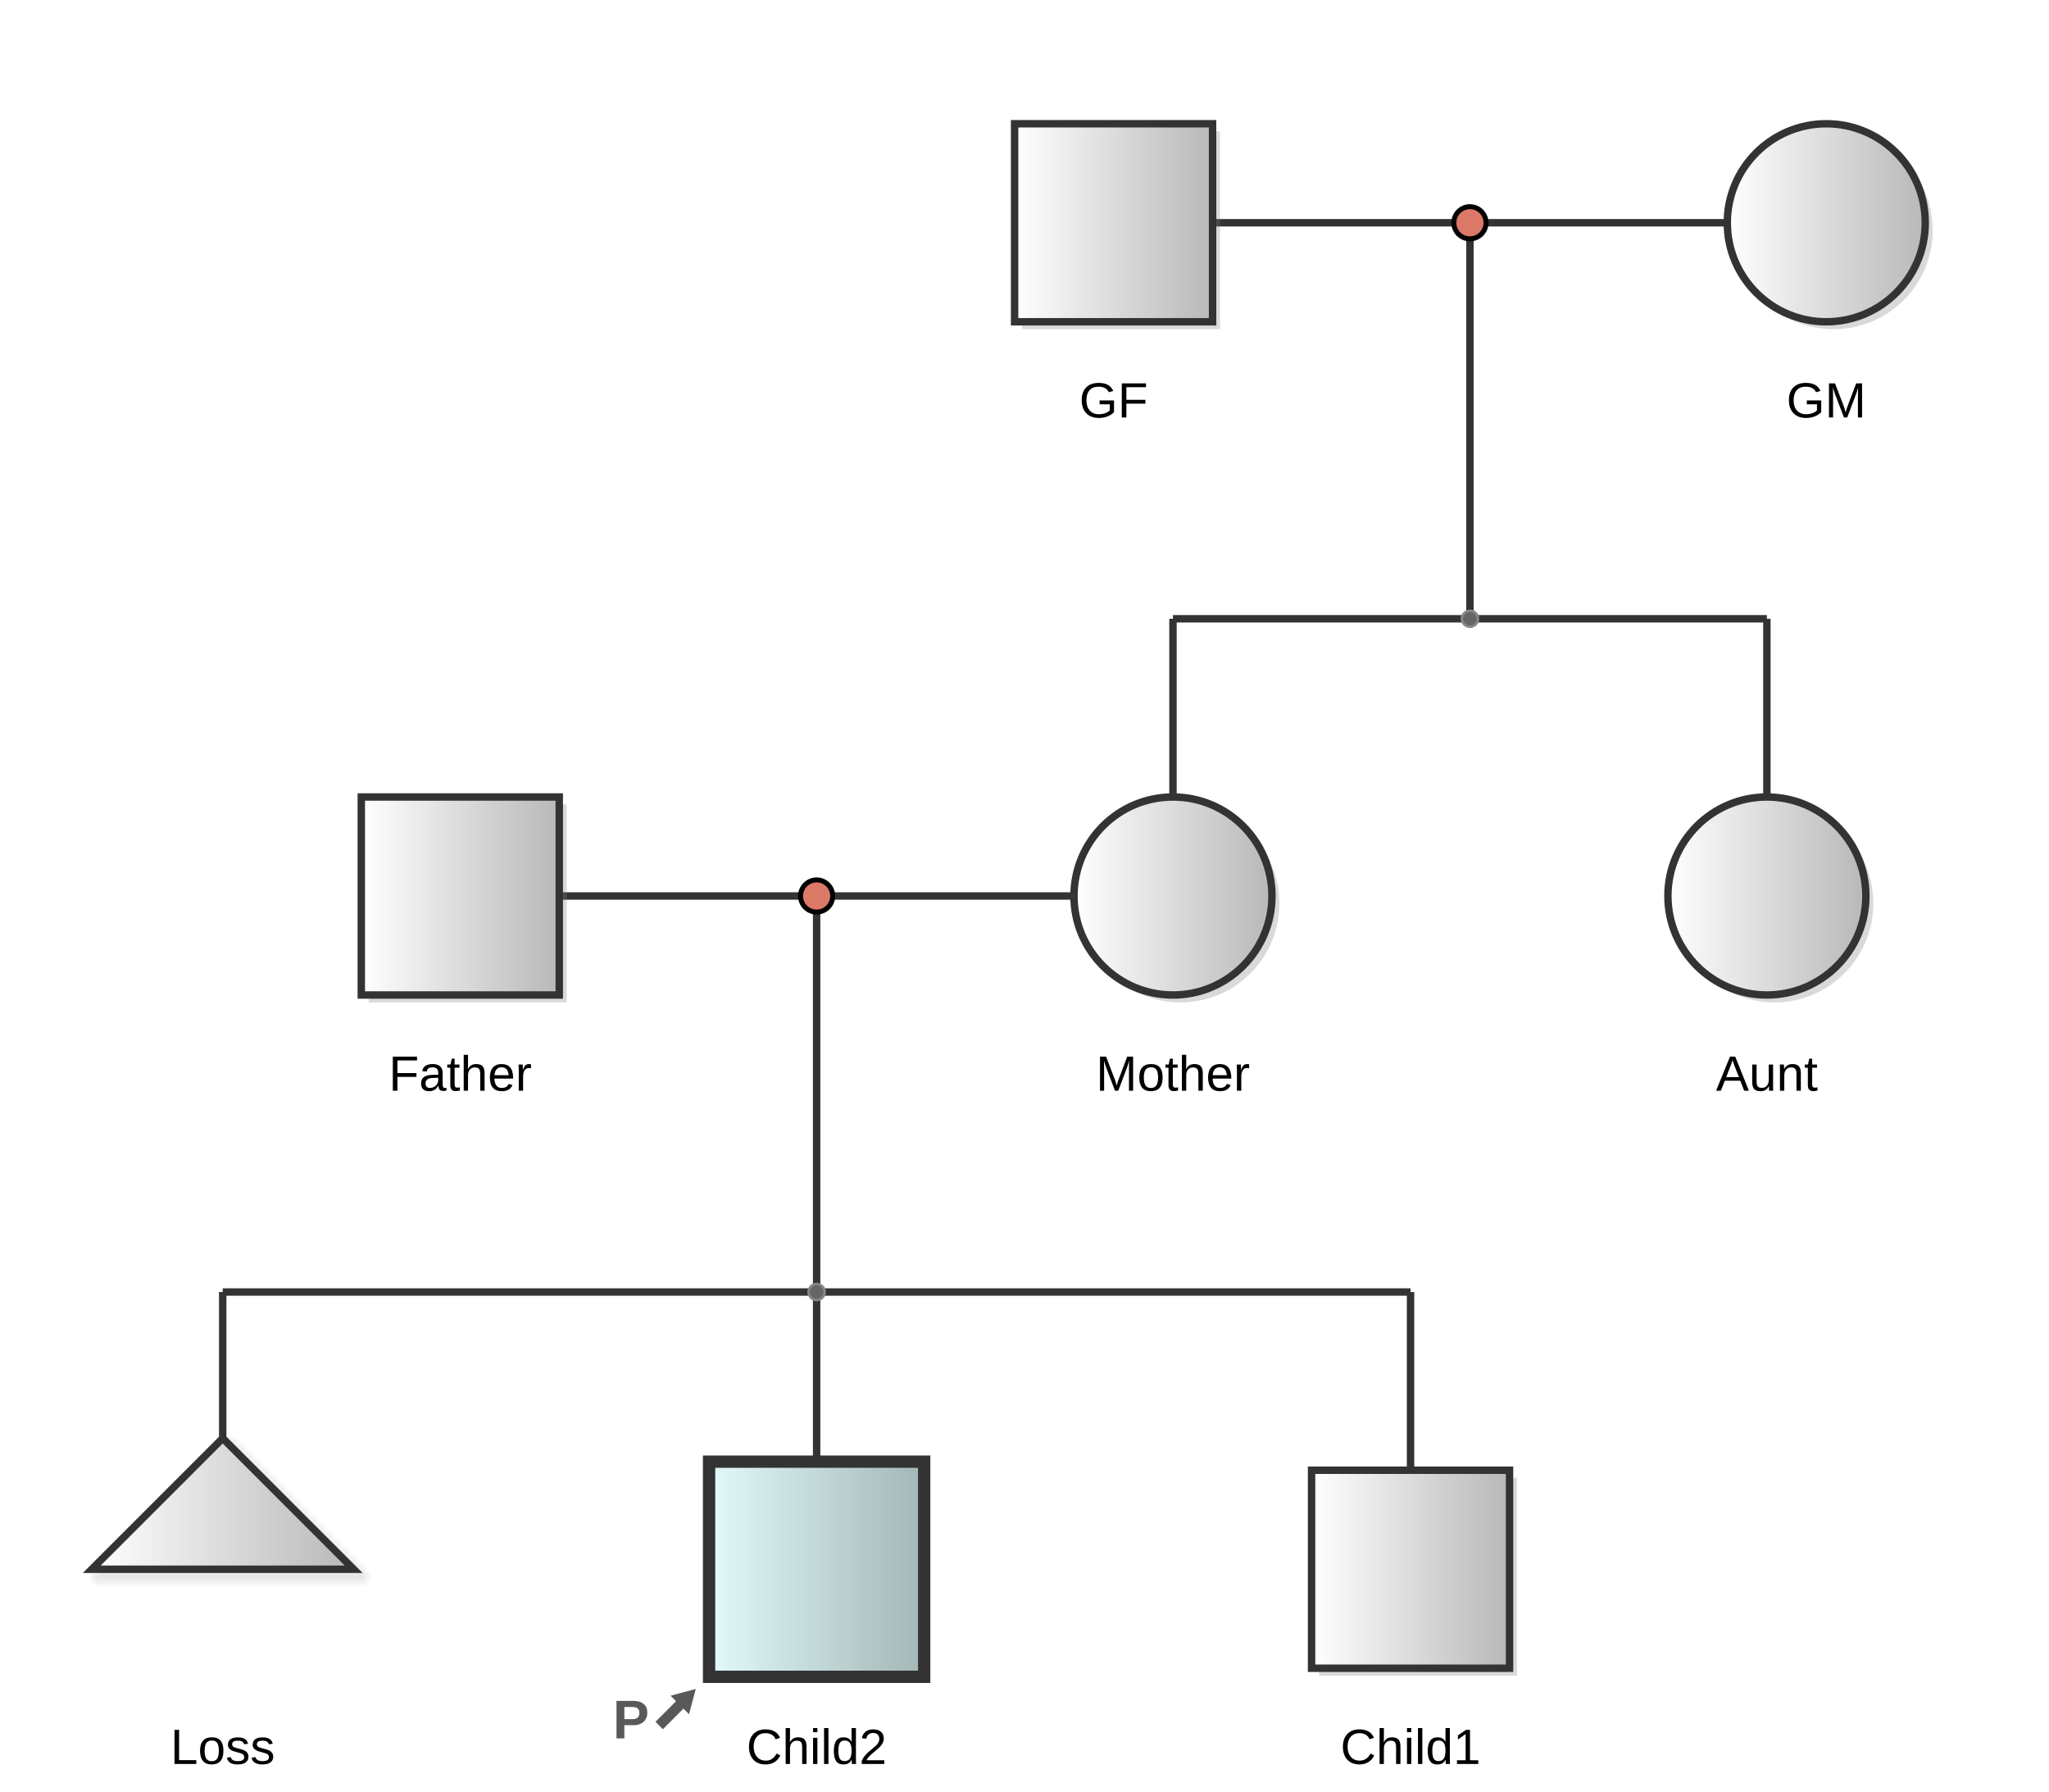
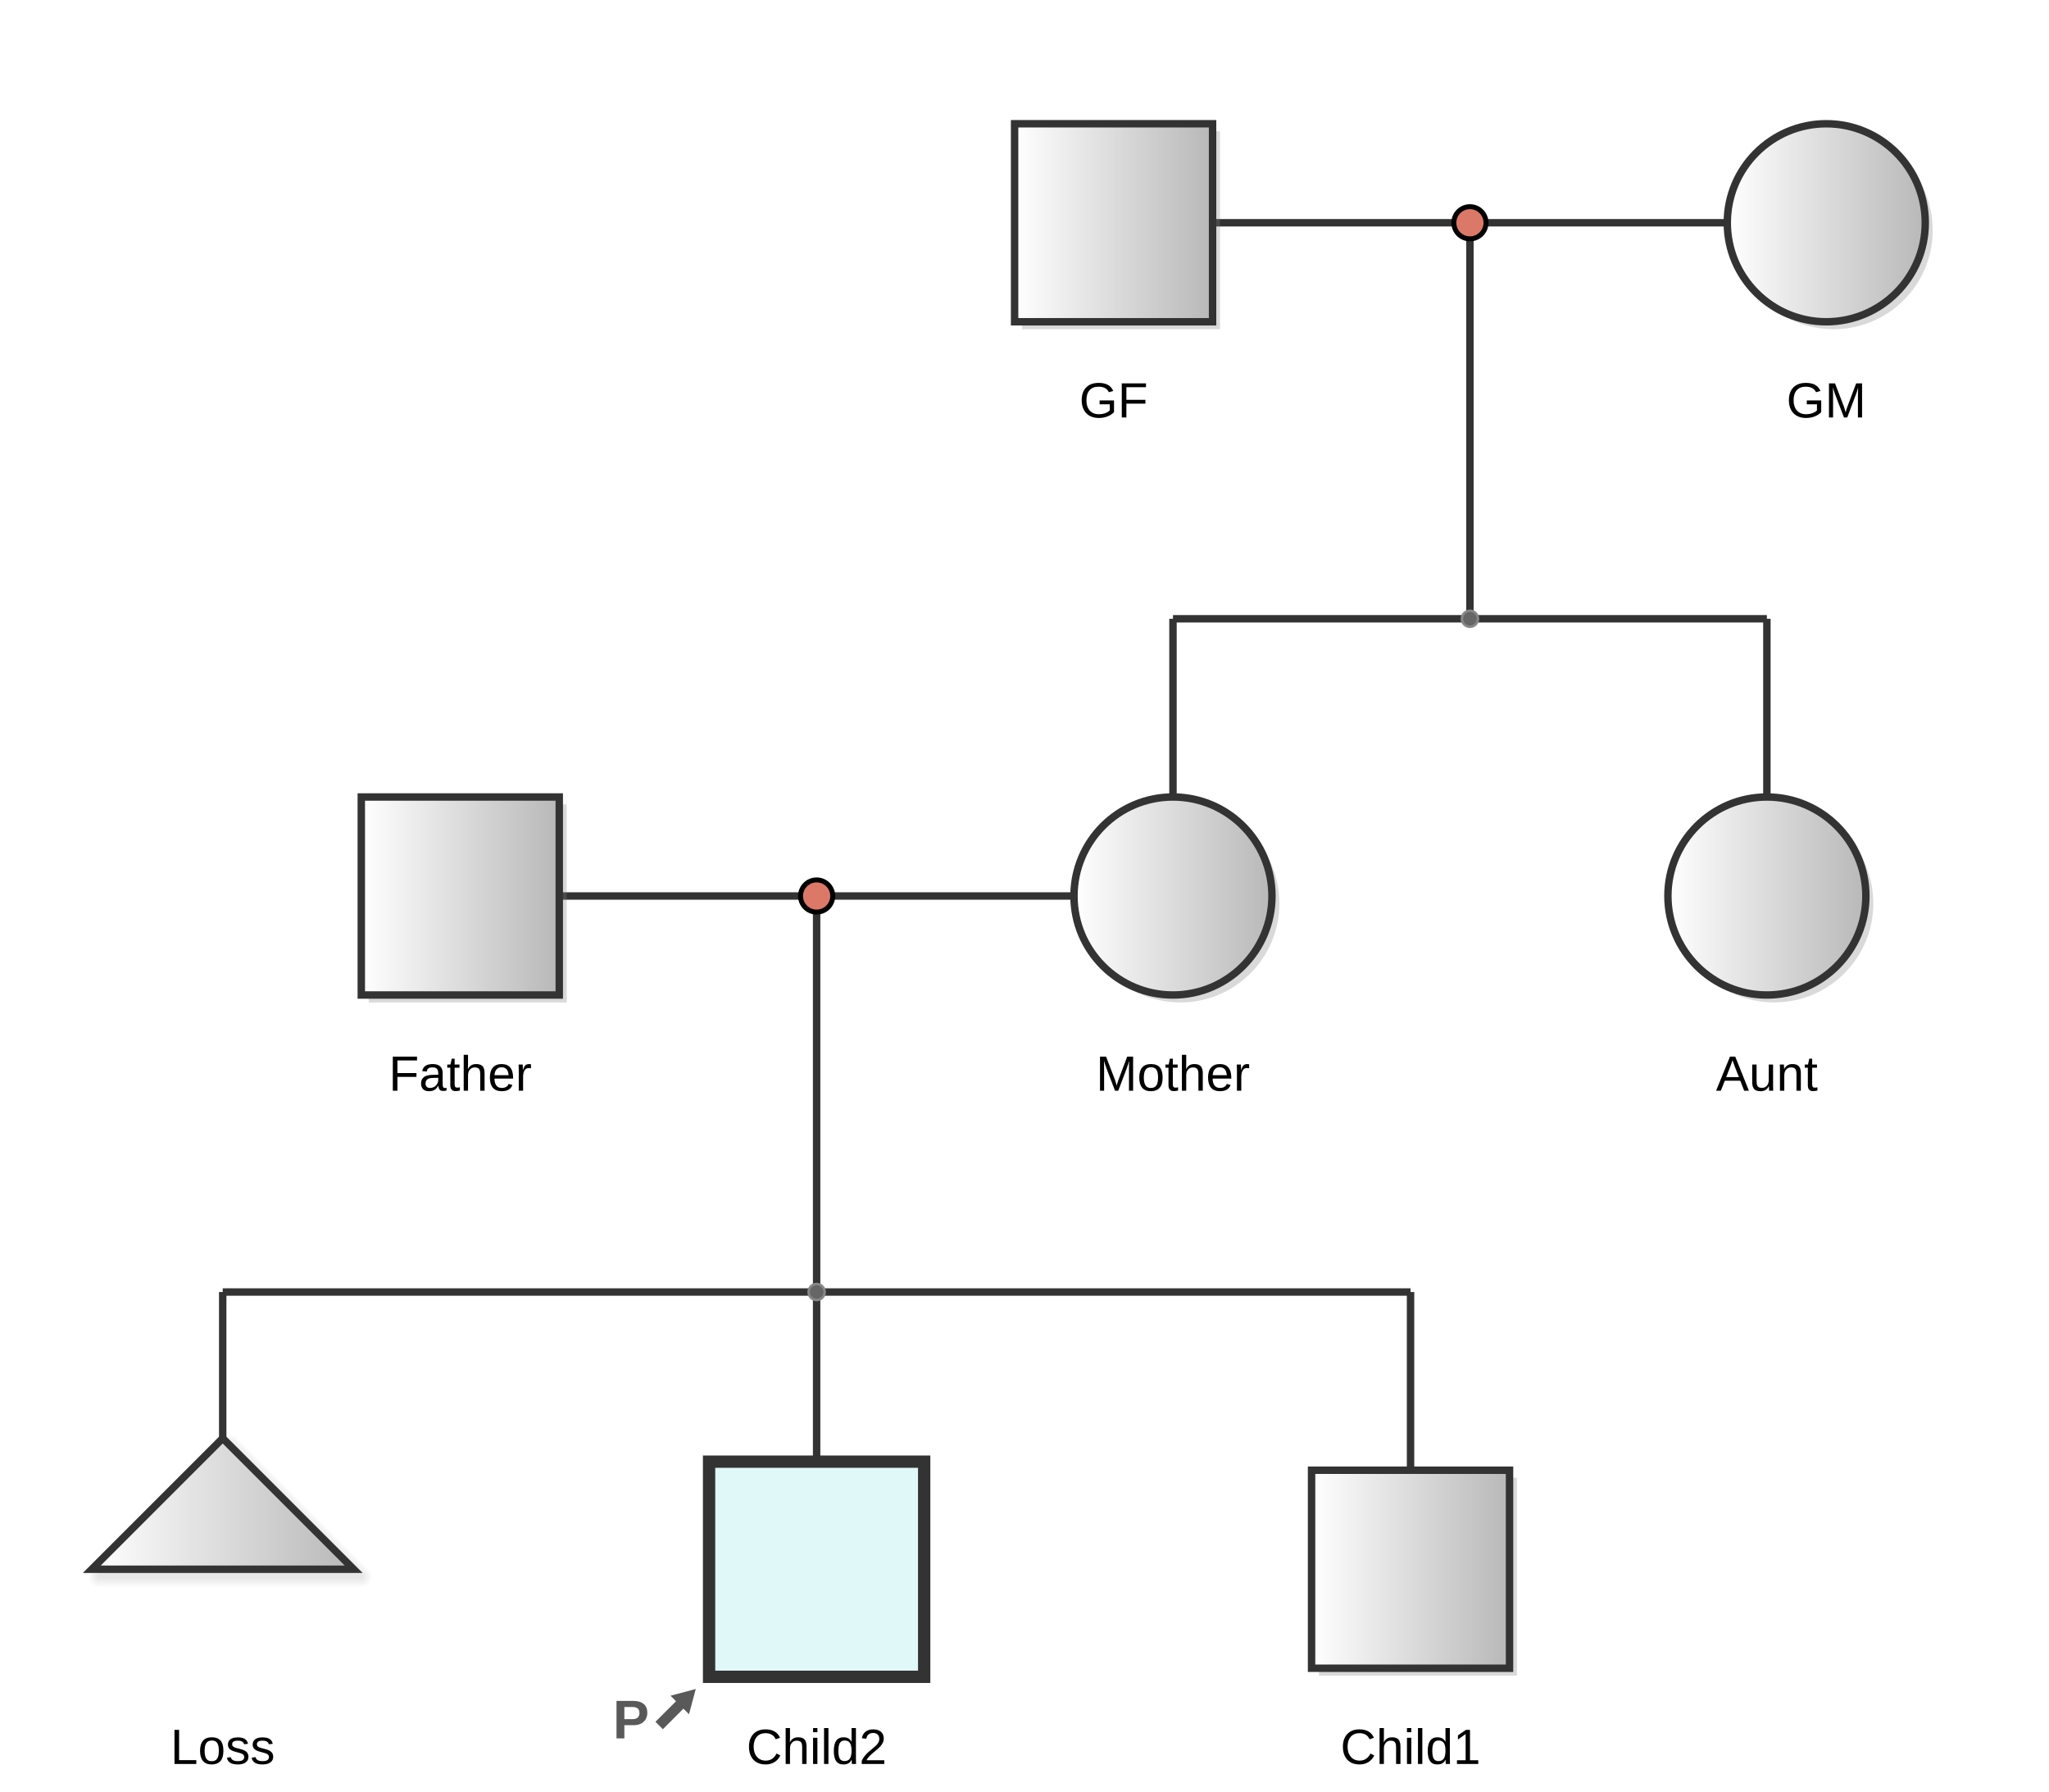
<svg xmlns="http://www.w3.org/2000/svg" version="1.1" style="overflow: hidden; position: relative; top: -0.781px;" viewBox="-30 -90 828 724" width="828" height="724" preserveAspectRatio="xMinYMin">
  <path fill="none" stroke="#333333" d="M300,272L300,432" stroke-width="3" style="-webkit-tap-highlight-color: rgba(0, 0, 0, 0);" />
  <path fill="none" stroke="#333333" d="M60,432L540,432" stroke-width="3" style="-webkit-tap-highlight-color: rgba(0, 0, 0, 0);" />
  <path fill="none" stroke="#333333" d="M540,432L540,544" stroke-width="3" style="-webkit-tap-highlight-color: rgba(0, 0, 0, 0);" />
  <path fill="none" stroke="#333333" d="M300,432L300,544" stroke-width="3" style="-webkit-tap-highlight-color: rgba(0, 0, 0, 0);" />
  <path fill="none" stroke="#333333" d="M60,432L60,544" stroke-width="3" style="-webkit-tap-highlight-color: rgba(0, 0, 0, 0);" />
  <path fill="none" stroke="#333333" d="M156,272L300,272" stroke-width="3" style="-webkit-tap-highlight-color: rgba(0, 0, 0, 0);" />
  <path fill="none" stroke="#333333" d="M300,272L444,272" stroke-width="3" style="-webkit-tap-highlight-color: rgba(0, 0, 0, 0);" />
  <path fill="none" stroke="#333333" d="M564,0L564,160" stroke-width="3" style="-webkit-tap-highlight-color: rgba(0, 0, 0, 0);" />
  <path fill="none" stroke="#333333" d="M444,160L684,160" stroke-width="3" style="-webkit-tap-highlight-color: rgba(0, 0, 0, 0);" />
  <path fill="none" stroke="#333333" d="M684,160L684,272" stroke-width="3" style="-webkit-tap-highlight-color: rgba(0, 0, 0, 0);" />
  <path fill="none" stroke="#333333" d="M444,160L444,272" stroke-width="3" style="-webkit-tap-highlight-color: rgba(0, 0, 0, 0);" />
  <path fill="none" stroke="#333333" d="M564,0L708,0" stroke-width="3" style="-webkit-tap-highlight-color: rgba(0, 0, 0, 0);" />
  <path fill="none" stroke="#333333" d="M420,0L564,0" stroke-width="3" style="-webkit-tap-highlight-color: rgba(0, 0, 0, 0);" />
  <defs style="-webkit-tap-highlight-color: rgba(0, 0, 0, 0);">
-     <linearGradient id="cijow0-_ffffff:0-_B8B8B8:100" x1="0" y1="0" x2="1" y2="0" gradientTransform="matrix(1,0,0,1,0,0)" style="-webkit-tap-highlight-color: rgba(0, 0, 0, 0);">
+     <linearGradient id="7l8gq0-_ffffff:0-_B8B8B8:100" x1="0" y1="0" x2="1" y2="0" gradientTransform="matrix(1,0,0,1,0,0)" style="-webkit-tap-highlight-color: rgba(0, 0, 0, 0);">
      <stop offset="0%" stop-color="#ffffff" stop-opacity="1" style="-webkit-tap-highlight-color: rgba(0, 0, 0, 0);" />
      <stop offset="100%" stop-color="#b8b8b8" stop-opacity="1" style="-webkit-tap-highlight-color: rgba(0, 0, 0, 0);" />
    </linearGradient>
-     <linearGradient id="rw0n80-_ffffff:0-_B8B8B8:100" x1="0" y1="0" x2="1" y2="0" gradientTransform="matrix(1,0,0,1,0,0)" style="-webkit-tap-highlight-color: rgba(0, 0, 0, 0);">
+     <linearGradient id="y16220-_ffffff:0-_B8B8B8:100" x1="0" y1="0" x2="1" y2="0" gradientTransform="matrix(1,0,0,1,0,0)" style="-webkit-tap-highlight-color: rgba(0, 0, 0, 0);">
      <stop offset="0%" stop-color="#ffffff" stop-opacity="1" style="-webkit-tap-highlight-color: rgba(0, 0, 0, 0);" />
      <stop offset="100%" stop-color="#b8b8b8" stop-opacity="1" style="-webkit-tap-highlight-color: rgba(0, 0, 0, 0);" />
    </linearGradient>
-     <linearGradient id="1ufml0-_ffffff:0-_B8B8B8:100" x1="0" y1="0" x2="1" y2="0" gradientTransform="matrix(1,0,0,1,0,0)" style="-webkit-tap-highlight-color: rgba(0, 0, 0, 0);">
+     <linearGradient id="e3hd00-_ffffff:0-_B8B8B8:100" x1="0" y1="0" x2="1" y2="0" gradientTransform="matrix(1,0,0,1,0,0)" style="-webkit-tap-highlight-color: rgba(0, 0, 0, 0);">
      <stop offset="0%" stop-color="#ffffff" stop-opacity="1" style="-webkit-tap-highlight-color: rgba(0, 0, 0, 0);" />
      <stop offset="100%" stop-color="#b8b8b8" stop-opacity="1" style="-webkit-tap-highlight-color: rgba(0, 0, 0, 0);" />
    </linearGradient>
-     <linearGradient id="x9ybr0-_ffffff:0-_B8B8B8:100" x1="0" y1="0" x2="1" y2="0" gradientTransform="matrix(1,0,0,1,0,0)" style="-webkit-tap-highlight-color: rgba(0, 0, 0, 0);">
+     <linearGradient id="3l4hy0-_ffffff:0-_B8B8B8:100" x1="0" y1="0" x2="1" y2="0" gradientTransform="matrix(1,0,0,1,0,0)" style="-webkit-tap-highlight-color: rgba(0, 0, 0, 0);">
      <stop offset="0%" stop-color="#ffffff" stop-opacity="1" style="-webkit-tap-highlight-color: rgba(0, 0, 0, 0);" />
      <stop offset="100%" stop-color="#b8b8b8" stop-opacity="1" style="-webkit-tap-highlight-color: rgba(0, 0, 0, 0);" />
    </linearGradient>
-     <linearGradient id="kt4cc0-_ffffff:0-_B8B8B8:100" x1="0" y1="0" x2="1" y2="0" gradientTransform="matrix(1,0,0,1,0,0)" style="-webkit-tap-highlight-color: rgba(0, 0, 0, 0);">
+     <linearGradient id="42mt70-_ffffff:0-_B8B8B8:100" x1="0" y1="0" x2="1" y2="0" gradientTransform="matrix(1,0,0,1,0,0)" style="-webkit-tap-highlight-color: rgba(0, 0, 0, 0);">
      <stop offset="0%" stop-color="#ffffff" stop-opacity="1" style="-webkit-tap-highlight-color: rgba(0, 0, 0, 0);" />
      <stop offset="100%" stop-color="#b8b8b8" stop-opacity="1" style="-webkit-tap-highlight-color: rgba(0, 0, 0, 0);" />
    </linearGradient>
-     <linearGradient id="lt3200-_ffffff:0-_B8B8B8:100" x1="0" y1="0" x2="1" y2="0" gradientTransform="matrix(1,0,0,1,0,0)" style="-webkit-tap-highlight-color: rgba(0, 0, 0, 0);">
+     <linearGradient id="u254d0-_ffffff:0-_B8B8B8:100" x1="0" y1="0" x2="1" y2="0" gradientTransform="matrix(1,0,0,1,0,0)" style="-webkit-tap-highlight-color: rgba(0, 0, 0, 0);">
      <stop offset="0%" stop-color="#ffffff" stop-opacity="1" style="-webkit-tap-highlight-color: rgba(0, 0, 0, 0);" />
      <stop offset="100%" stop-color="#b8b8b8" stop-opacity="1" style="-webkit-tap-highlight-color: rgba(0, 0, 0, 0);" />
    </linearGradient>
-     <linearGradient id="v2al30-_ffffff:0-_B8B8B8:100" x1="0" y1="0" x2="1" y2="0" gradientTransform="matrix(1,0,0,1,0,0)" style="-webkit-tap-highlight-color: rgba(0, 0, 0, 0);">
+     <linearGradient id="bpjfi0-_ffffff:0-_B8B8B8:100" x1="0" y1="0" x2="1" y2="0" gradientTransform="matrix(1,0,0,1,0,0)" style="-webkit-tap-highlight-color: rgba(0, 0, 0, 0);">
      <stop offset="0%" stop-color="#ffffff" stop-opacity="1" style="-webkit-tap-highlight-color: rgba(0, 0, 0, 0);" />
      <stop offset="100%" stop-color="#b8b8b8" stop-opacity="1" style="-webkit-tap-highlight-color: rgba(0, 0, 0, 0);" />
    </linearGradient>
-     <linearGradient id="157vo0-_ffffff:0-_B8B8B8:100" x1="0" y1="0" x2="1" y2="0" gradientTransform="matrix(1,0,0,1,0,0)" style="-webkit-tap-highlight-color: rgba(0, 0, 0, 0);">
+     <linearGradient id="qy3uj0-_ffffff:0-_B8B8B8:100" x1="0" y1="0" x2="1" y2="0" gradientTransform="matrix(1,0,0,1,0,0)" style="-webkit-tap-highlight-color: rgba(0, 0, 0, 0);">
      <stop offset="0%" stop-color="#ffffff" stop-opacity="1" style="-webkit-tap-highlight-color: rgba(0, 0, 0, 0);" />
      <stop offset="100%" stop-color="#b8b8b8" stop-opacity="1" style="-webkit-tap-highlight-color: rgba(0, 0, 0, 0);" />
    </linearGradient>
-     <linearGradient id="n0b8f0-_ffffff:0-_B8B8B8:100" x1="0" y1="0" x2="1" y2="0" gradientTransform="matrix(1,0,0,1,0,0)" style="-webkit-tap-highlight-color: rgba(0, 0, 0, 0);">
+     <linearGradient id="4ax7e0-_ffffff:0-_B8B8B8:100" x1="0" y1="0" x2="1" y2="0" gradientTransform="matrix(1,0,0,1,0,0)" style="-webkit-tap-highlight-color: rgba(0, 0, 0, 0);">
      <stop offset="0%" stop-color="#ffffff" stop-opacity="1" style="-webkit-tap-highlight-color: rgba(0, 0, 0, 0);" />
      <stop offset="100%" stop-color="#b8b8b8" stop-opacity="1" style="-webkit-tap-highlight-color: rgba(0, 0, 0, 0);" />
    </linearGradient>
-     <linearGradient id="rpd2l0-_ffffff:0-_B8B8B8:100" x1="0" y1="0" x2="1" y2="0" gradientTransform="matrix(1,0,0,1,0,0)" style="-webkit-tap-highlight-color: rgba(0, 0, 0, 0);">
+     <linearGradient id="ydspr0-_ffffff:0-_B8B8B8:100" x1="0" y1="0" x2="1" y2="0" gradientTransform="matrix(1,0,0,1,0,0)" style="-webkit-tap-highlight-color: rgba(0, 0, 0, 0);">
      <stop offset="0%" stop-color="#ffffff" stop-opacity="1" style="-webkit-tap-highlight-color: rgba(0, 0, 0, 0);" />
      <stop offset="100%" stop-color="#b8b8b8" stop-opacity="1" style="-webkit-tap-highlight-color: rgba(0, 0, 0, 0);" />
    </linearGradient>
-     <linearGradient id="7i3qe0-_ffffff:0-_B8B8B8:100" x1="0" y1="0" x2="1" y2="0" gradientTransform="matrix(1,0,0,1,0,0)" style="-webkit-tap-highlight-color: rgba(0, 0, 0, 0);">
+     <linearGradient id="dloda0-_ffffff:0-_B8B8B8:100" x1="0" y1="0" x2="1" y2="0" gradientTransform="matrix(1,0,0,1,0,0)" style="-webkit-tap-highlight-color: rgba(0, 0, 0, 0);">
      <stop offset="0%" stop-color="#ffffff" stop-opacity="1" style="-webkit-tap-highlight-color: rgba(0, 0, 0, 0);" />
      <stop offset="100%" stop-color="#b8b8b8" stop-opacity="1" style="-webkit-tap-highlight-color: rgba(0, 0, 0, 0);" />
    </linearGradient>
-     <linearGradient id="y13cu0-_ffffff:0-_B8B8B8:100" x1="0" y1="0" x2="1" y2="0" gradientTransform="matrix(1,0,0,1,0,0)" style="-webkit-tap-highlight-color: rgba(0, 0, 0, 0);">
+     <linearGradient id="6mvv10-_ffffff:0-_B8B8B8:100" x1="0" y1="0" x2="1" y2="0" gradientTransform="matrix(1,0,0,1,0,0)" style="-webkit-tap-highlight-color: rgba(0, 0, 0, 0);">
      <stop offset="0%" stop-color="#ffffff" stop-opacity="1" style="-webkit-tap-highlight-color: rgba(0, 0, 0, 0);" />
      <stop offset="100%" stop-color="#b8b8b8" stop-opacity="1" style="-webkit-tap-highlight-color: rgba(0, 0, 0, 0);" />
    </linearGradient>
-     <linearGradient id="8qo7v0-_ffffff:0-_B8B8B8:100" x1="0" y1="0" x2="1" y2="0" gradientTransform="matrix(1,0,0,1,0,0)" style="-webkit-tap-highlight-color: rgba(0, 0, 0, 0);">
+     <linearGradient id="zxgmq0-_ffffff:0-_B8B8B8:100" x1="0" y1="0" x2="1" y2="0" gradientTransform="matrix(1,0,0,1,0,0)" style="-webkit-tap-highlight-color: rgba(0, 0, 0, 0);">
      <stop offset="0%" stop-color="#ffffff" stop-opacity="1" style="-webkit-tap-highlight-color: rgba(0, 0, 0, 0);" />
      <stop offset="100%" stop-color="#b8b8b8" stop-opacity="1" style="-webkit-tap-highlight-color: rgba(0, 0, 0, 0);" />
    </linearGradient>
-     <linearGradient id="ub2zc0-_ffffff:0-_B8B8B8:100" x1="0" y1="0" x2="1" y2="0" gradientTransform="matrix(1,0,0,1,0,0)" style="-webkit-tap-highlight-color: rgba(0, 0, 0, 0);">
+     <linearGradient id="lw2gs0-_ffffff:0-_B8B8B8:100" x1="0" y1="0" x2="1" y2="0" gradientTransform="matrix(1,0,0,1,0,0)" style="-webkit-tap-highlight-color: rgba(0, 0, 0, 0);">
      <stop offset="0%" stop-color="#ffffff" stop-opacity="1" style="-webkit-tap-highlight-color: rgba(0, 0, 0, 0);" />
      <stop offset="100%" stop-color="#b8b8b8" stop-opacity="1" style="-webkit-tap-highlight-color: rgba(0, 0, 0, 0);" />
    </linearGradient>
-     <linearGradient id="epvla180-_a6b8b8:0-_E0F8F8:100" x1="1" y1="1.2246467991473532e-16" x2="0" y2="0" gradientTransform="matrix(1,0,0,1,0,0)" style="-webkit-tap-highlight-color: rgba(0, 0, 0, 0);">
-       <stop offset="0%" stop-color="#a6b8b8" stop-opacity="1" style="-webkit-tap-highlight-color: rgba(0, 0, 0, 0);" />
-       <stop offset="100%" stop-color="#e0f8f8" stop-opacity="1" style="-webkit-tap-highlight-color: rgba(0, 0, 0, 0);" />
-     </linearGradient>
-     <linearGradient id="uc9rq0-_ffffff:0-_B8B8B8:100" x1="0" y1="0" x2="1" y2="0" gradientTransform="matrix(1,0,0,1,0,0)" style="-webkit-tap-highlight-color: rgba(0, 0, 0, 0);">
+     <linearGradient id="l1ox50-_ffffff:0-_B8B8B8:100" x1="0" y1="0" x2="1" y2="0" gradientTransform="matrix(1,0,0,1,0,0)" style="-webkit-tap-highlight-color: rgba(0, 0, 0, 0);">
      <stop offset="0%" stop-color="#ffffff" stop-opacity="1" style="-webkit-tap-highlight-color: rgba(0, 0, 0, 0);" />
      <stop offset="100%" stop-color="#b8b8b8" stop-opacity="1" style="-webkit-tap-highlight-color: rgba(0, 0, 0, 0);" />
    </linearGradient>
  </defs>
  <rect x="330" y="-90" width="180" height="180" rx="5" ry="5" fill="#808080" stroke="none" opacity="0" fill-opacity="0.35" style="-webkit-tap-highlight-color: rgba(0, 0, 0, 0); opacity: 0; fill-opacity: 0.35;" />
  <rect x="380" y="-40" width="80" height="80" rx="0" ry="0" fill="#808080" stroke="none" opacity="0.3" fill-opacity="1" stroke-width="3" transform="matrix(1,0,0,1,3,3)" style="-webkit-tap-highlight-color: rgba(0, 0, 0, 0); opacity: 0.3; fill-opacity: 1;" />
-   <rect x="380" y="-40" width="80" height="80" rx="0" ry="0" fill="url('#cijow0-_ffffff:0-_B8B8B8:100')" stroke="#333333" opacity="1" fill-opacity="1" stroke-width="3" style="-webkit-tap-highlight-color: rgba(0, 0, 0, 0); opacity: 1; fill-opacity: 1;" />
-   <text x="420" y="72" text-anchor="middle" font-family="Arial" font-size="20px" stroke="none" fill="#000000" style="-webkit-tap-highlight-color: rgba(0, 0, 0, 0); text-anchor: middle; font-family: Arial; font-size: 20px;" class="pii-name">
+   <rect x="380" y="-40" width="80" height="80" rx="0" ry="0" fill="url('#7l8gq0-_ffffff:0-_B8B8B8:100')" stroke="#333333" opacity="1" fill-opacity="1" stroke-width="3" style="-webkit-tap-highlight-color: rgba(0, 0, 0, 0); opacity: 1; fill-opacity: 1;" />
+   <text x="420" y="72" text-anchor="middle" font-family="Arial" font-size="20px" stroke="none" fill="#000000" style="-webkit-tap-highlight-color: rgba(0, 0, 0, 0); text-anchor: middle; font-family: Arial; font-size: 20px;" class="pii-name" transform="matrix(1,0,0,1,0,0)">
    <tspan dy="6.667" style="-webkit-tap-highlight-color: rgba(0, 0, 0, 0);">GF</tspan>
  </text>
  <rect x="330" y="-90" width="180" height="180" rx="0" ry="0" fill="#008000" stroke="none" opacity="0" fill-opacity="0.35" transform="matrix(1,0,0,1,0,0)" style="-webkit-tap-highlight-color: rgba(0, 0, 0, 0); opacity: 0; fill-opacity: 0.35;" />
  <rect x="618" y="-90" width="180" height="180" rx="5" ry="5" fill="#808080" stroke="none" opacity="0" fill-opacity="0.35" style="-webkit-tap-highlight-color: rgba(0, 0, 0, 0); opacity: 0; fill-opacity: 0.35;" />
  <circle cx="708" cy="0" r="40" fill="#808080" stroke="none" opacity="0.3" fill-opacity="1" stroke-width="3" transform="matrix(1,0,0,1,3,3)" style="-webkit-tap-highlight-color: rgba(0, 0, 0, 0); opacity: 0.3; fill-opacity: 1;" />
-   <circle cx="708" cy="0" r="40" fill="url('#1ufml0-_ffffff:0-_B8B8B8:100')" stroke="#333333" opacity="1" fill-opacity="1" stroke-width="3" style="-webkit-tap-highlight-color: rgba(0, 0, 0, 0); opacity: 1; fill-opacity: 1;" />
-   <text x="708" y="72" text-anchor="middle" font-family="Arial" font-size="20px" stroke="none" fill="#000000" style="-webkit-tap-highlight-color: rgba(0, 0, 0, 0); text-anchor: middle; font-family: Arial; font-size: 20px;" class="pii-name">
+   <circle cx="708" cy="0" r="40" fill="url('#e3hd00-_ffffff:0-_B8B8B8:100')" stroke="#333333" opacity="1" fill-opacity="1" stroke-width="3" style="-webkit-tap-highlight-color: rgba(0, 0, 0, 0); opacity: 1; fill-opacity: 1;" />
+   <text x="708" y="72" text-anchor="middle" font-family="Arial" font-size="20px" stroke="none" fill="#000000" style="-webkit-tap-highlight-color: rgba(0, 0, 0, 0); text-anchor: middle; font-family: Arial; font-size: 20px;" class="pii-name" transform="matrix(1,0,0,1,0,0)">
    <tspan dy="6.667" style="-webkit-tap-highlight-color: rgba(0, 0, 0, 0);">GM</tspan>
  </text>
  <rect x="618" y="-90" width="180" height="180" rx="0" ry="0" fill="#008000" stroke="none" opacity="0" fill-opacity="0.35" transform="matrix(1,0,0,1,0,0)" style="-webkit-tap-highlight-color: rgba(0, 0, 0, 0); opacity: 0; fill-opacity: 0.35;" />
  <rect x="66" y="182" width="180" height="180" rx="5" ry="5" fill="#808080" stroke="none" opacity="0" fill-opacity="0.35" style="-webkit-tap-highlight-color: rgba(0, 0, 0, 0); opacity: 0; fill-opacity: 0.35;" />
  <rect x="116" y="232" width="80" height="80" rx="0" ry="0" fill="#808080" stroke="none" opacity="0.3" fill-opacity="1" stroke-width="3" transform="matrix(1,0,0,1,3,3)" style="-webkit-tap-highlight-color: rgba(0, 0, 0, 0); opacity: 0.3; fill-opacity: 1;" />
-   <rect x="116" y="232" width="80" height="80" rx="0" ry="0" fill="url('#kt4cc0-_ffffff:0-_B8B8B8:100')" stroke="#333333" opacity="1" fill-opacity="1" stroke-width="3" style="-webkit-tap-highlight-color: rgba(0, 0, 0, 0); opacity: 1; fill-opacity: 1;" />
-   <text x="156" y="344" text-anchor="middle" font-family="Arial" font-size="20px" stroke="none" fill="#000000" style="-webkit-tap-highlight-color: rgba(0, 0, 0, 0); text-anchor: middle; font-family: Arial; font-size: 20px;" class="pii-name">
+   <rect x="116" y="232" width="80" height="80" rx="0" ry="0" fill="url('#42mt70-_ffffff:0-_B8B8B8:100')" stroke="#333333" opacity="1" fill-opacity="1" stroke-width="3" style="-webkit-tap-highlight-color: rgba(0, 0, 0, 0); opacity: 1; fill-opacity: 1;" />
+   <text x="156" y="344" text-anchor="middle" font-family="Arial" font-size="20px" stroke="none" fill="#000000" style="-webkit-tap-highlight-color: rgba(0, 0, 0, 0); text-anchor: middle; font-family: Arial; font-size: 20px;" class="pii-name" transform="matrix(1,0,0,1,0,0)">
    <tspan dy="6.667" style="-webkit-tap-highlight-color: rgba(0, 0, 0, 0);">Father</tspan>
  </text>
  <rect x="66" y="182" width="180" height="180" rx="0" ry="0" fill="#008000" stroke="none" opacity="0" fill-opacity="0.35" transform="matrix(1,0,0,1,0,0)" style="-webkit-tap-highlight-color: rgba(0, 0, 0, 0); opacity: 0; fill-opacity: 0.35;" />
  <rect x="354" y="182" width="180" height="180" rx="5" ry="5" fill="#808080" stroke="none" opacity="0" fill-opacity="0.35" style="-webkit-tap-highlight-color: rgba(0, 0, 0, 0); opacity: 0; fill-opacity: 0.35;" />
  <circle cx="444" cy="272" r="40" fill="#808080" stroke="none" opacity="0.3" fill-opacity="1" stroke-width="3" transform="matrix(1,0,0,1,3,3)" style="-webkit-tap-highlight-color: rgba(0, 0, 0, 0); opacity: 0.3; fill-opacity: 1;" />
-   <circle cx="444" cy="272" r="40" fill="url('#v2al30-_ffffff:0-_B8B8B8:100')" stroke="#333333" opacity="1" fill-opacity="1" stroke-width="3" style="-webkit-tap-highlight-color: rgba(0, 0, 0, 0); opacity: 1; fill-opacity: 1;" />
-   <text x="444" y="344" text-anchor="middle" font-family="Arial" font-size="20px" stroke="none" fill="#000000" style="-webkit-tap-highlight-color: rgba(0, 0, 0, 0); text-anchor: middle; font-family: Arial; font-size: 20px;" class="pii-name">
+   <circle cx="444" cy="272" r="40" fill="url('#bpjfi0-_ffffff:0-_B8B8B8:100')" stroke="#333333" opacity="1" fill-opacity="1" stroke-width="3" style="-webkit-tap-highlight-color: rgba(0, 0, 0, 0); opacity: 1; fill-opacity: 1;" />
+   <text x="444" y="344" text-anchor="middle" font-family="Arial" font-size="20px" stroke="none" fill="#000000" style="-webkit-tap-highlight-color: rgba(0, 0, 0, 0); text-anchor: middle; font-family: Arial; font-size: 20px;" class="pii-name" transform="matrix(1,0,0,1,0,0)">
    <tspan dy="6.667" style="-webkit-tap-highlight-color: rgba(0, 0, 0, 0);">Mother</tspan>
  </text>
  <rect x="354" y="182" width="180" height="180" rx="0" ry="0" fill="#008000" stroke="none" opacity="0" fill-opacity="0.35" transform="matrix(1,0,0,1,0,0)" style="-webkit-tap-highlight-color: rgba(0, 0, 0, 0); opacity: 0; fill-opacity: 0.35;" />
  <rect x="594" y="182" width="180" height="180" rx="5" ry="5" fill="#808080" stroke="none" opacity="0" fill-opacity="0.35" style="-webkit-tap-highlight-color: rgba(0, 0, 0, 0); opacity: 0; fill-opacity: 0.35;" />
  <circle cx="684" cy="272" r="40" fill="#808080" stroke="none" opacity="0.3" fill-opacity="1" stroke-width="3" transform="matrix(1,0,0,1,3,3)" style="-webkit-tap-highlight-color: rgba(0, 0, 0, 0); opacity: 0.3; fill-opacity: 1;" />
-   <circle cx="684" cy="272" r="40" fill="url('#n0b8f0-_ffffff:0-_B8B8B8:100')" stroke="#333333" opacity="1" fill-opacity="1" stroke-width="3" style="-webkit-tap-highlight-color: rgba(0, 0, 0, 0); opacity: 1; fill-opacity: 1;" />
-   <text x="684" y="344" text-anchor="middle" font-family="Arial" font-size="20px" stroke="none" fill="#000000" style="-webkit-tap-highlight-color: rgba(0, 0, 0, 0); text-anchor: middle; font-family: Arial; font-size: 20px;" class="pii-name">
+   <circle cx="684" cy="272" r="40" fill="url('#4ax7e0-_ffffff:0-_B8B8B8:100')" stroke="#333333" opacity="1" fill-opacity="1" stroke-width="3" style="-webkit-tap-highlight-color: rgba(0, 0, 0, 0); opacity: 1; fill-opacity: 1;" />
+   <text x="684" y="344" text-anchor="middle" font-family="Arial" font-size="20px" stroke="none" fill="#000000" style="-webkit-tap-highlight-color: rgba(0, 0, 0, 0); text-anchor: middle; font-family: Arial; font-size: 20px;" class="pii-name" transform="matrix(1,0,0,1,0,0)">
    <tspan dy="6.667" style="-webkit-tap-highlight-color: rgba(0, 0, 0, 0);">Aunt</tspan>
  </text>
  <rect x="594" y="182" width="180" height="180" rx="0" ry="0" fill="#008000" stroke="none" opacity="0" fill-opacity="0.35" transform="matrix(1,0,0,1,0,0)" style="-webkit-tap-highlight-color: rgba(0, 0, 0, 0); opacity: 0; fill-opacity: 0.35;" />
  <rect x="450" y="454" width="180" height="180" rx="5" ry="5" fill="#808080" stroke="none" opacity="0" fill-opacity="0.35" style="-webkit-tap-highlight-color: rgba(0, 0, 0, 0); opacity: 0; fill-opacity: 0.35;" />
  <rect x="500" y="504" width="80" height="80" rx="0" ry="0" fill="#808080" stroke="none" opacity="0.3" fill-opacity="1" stroke-width="3" transform="matrix(1,0,0,1,3,3)" style="-webkit-tap-highlight-color: rgba(0, 0, 0, 0); opacity: 0.3; fill-opacity: 1;" />
-   <rect x="500" y="504" width="80" height="80" rx="0" ry="0" fill="url('#7i3qe0-_ffffff:0-_B8B8B8:100')" stroke="#333333" opacity="1" fill-opacity="1" stroke-width="3" style="-webkit-tap-highlight-color: rgba(0, 0, 0, 0); opacity: 1; fill-opacity: 1;" />
-   <text x="540" y="616" text-anchor="middle" font-family="Arial" font-size="20px" stroke="none" fill="#000000" style="-webkit-tap-highlight-color: rgba(0, 0, 0, 0); text-anchor: middle; font-family: Arial; font-size: 20px;" class="pii-name">
+   <rect x="500" y="504" width="80" height="80" rx="0" ry="0" fill="url('#dloda0-_ffffff:0-_B8B8B8:100')" stroke="#333333" opacity="1" fill-opacity="1" stroke-width="3" style="-webkit-tap-highlight-color: rgba(0, 0, 0, 0); opacity: 1; fill-opacity: 1;" />
+   <text x="540" y="616" text-anchor="middle" font-family="Arial" font-size="20px" stroke="none" fill="#000000" style="-webkit-tap-highlight-color: rgba(0, 0, 0, 0); text-anchor: middle; font-family: Arial; font-size: 20px;" class="pii-name" transform="matrix(1,0,0,1,0,0)">
    <tspan dy="6.667" style="-webkit-tap-highlight-color: rgba(0, 0, 0, 0);">Child1</tspan>
  </text>
  <rect x="450" y="454" width="180" height="180" rx="0" ry="0" fill="#008000" stroke="none" opacity="0" fill-opacity="0.35" transform="matrix(1,0,0,1,0,0)" style="-webkit-tap-highlight-color: rgba(0, 0, 0, 0); opacity: 0; fill-opacity: 0.35;" />
  <rect x="210" y="454" width="180" height="180" rx="5" ry="5" fill="#808080" stroke="none" opacity="0" fill-opacity="0.35" style="-webkit-tap-highlight-color: rgba(0, 0, 0, 0); opacity: 0; fill-opacity: 0.35;" />
  <rect x="260" y="504" width="80" height="80" rx="0" ry="0" fill="#808080" stroke="none" opacity="0.3" fill-opacity="1" stroke-width="3" transform="matrix(1,0,0,1,3,3)" style="-webkit-tap-highlight-color: rgba(0, 0, 0, 0); opacity: 0.3; fill-opacity: 1;" />
-   <rect x="260" y="504" width="80" height="80" rx="0" ry="0" fill="url('#8qo7v0-_ffffff:0-_B8B8B8:100')" stroke="#333333" opacity="1" fill-opacity="1" stroke-width="5.093" style="-webkit-tap-highlight-color: rgba(0, 0, 0, 0); opacity: 1; fill-opacity: 1;" transform="matrix(1.08,0,0,1.08,-24,-43.52)" />
+   <rect x="260" y="504" width="80" height="80" rx="0" ry="0" fill="url('#zxgmq0-_ffffff:0-_B8B8B8:100')" stroke="#333333" opacity="1" fill-opacity="1" stroke-width="5.093" style="-webkit-tap-highlight-color: rgba(0, 0, 0, 0); opacity: 1; fill-opacity: 1;" transform="matrix(1.08,0,0,1.08,-24,-43.52)" />
  <path fill="#595959" stroke="none" d="M9.183,25.332C9.183,25.332,0.87,33.642,0.87,33.642C0.87,33.642,3.867,36.639,3.867,36.639C3.867,36.639,12.177,28.327,12.177,28.327C12.177,28.327,14.425,30.575,14.425,30.575C14.425,30.575,17.158,20.376,17.158,20.376C17.158,20.376,6.96,23.109,6.96,23.109C6.96,23.109,9.183,25.332,9.183,25.331C9.183,25.332,9.183,25.332,9.183,25.332" opacity="1" transform="matrix(1,0,0,1,234,572)" style="-webkit-tap-highlight-color: rgba(0, 0, 0, 0); opacity: 1;" />
  <text x="225" y="605" text-anchor="middle" font-family="Arial" font-size="22px" stroke="none" fill="#595959" style="-webkit-tap-highlight-color: rgba(0, 0, 0, 0); text-anchor: middle; font-family: Arial; font-size: 22px; font-weight: bold;" font-weight="bold">
    <tspan dy="7.333" style="-webkit-tap-highlight-color: rgba(0, 0, 0, 0);">P</tspan>
  </text>
-   <path fill="url('#epvla180-_a6b8b8:0-_E0F8F8:100')" stroke="none" d="M339.4,544L300,544L339.4,544L339.4,504.6L260.6,504.6L260.6,583.4L339.4,583.4L339.4,544Z" opacity="1" fill-opacity="1" stroke-width="0" transform="matrix(1.04,0,0,1.04,-12,-21.76)" style="-webkit-tap-highlight-color: rgba(0, 0, 0, 0); opacity: 1; fill-opacity: 1;" />
-   <text x="300" y="616" text-anchor="middle" font-family="Arial" font-size="20px" stroke="none" fill="#000000" style="-webkit-tap-highlight-color: rgba(0, 0, 0, 0); text-anchor: middle; font-family: Arial; font-size: 20px;" class="pii-name">
+   <path fill="#e0f8f8" stroke="none" d="M339.4,544L300,544L339.4,544L339.4,504.6L260.6,504.6L260.6,583.4L339.4,583.4L339.4,544Z" stroke-width="0" transform="matrix(1.04,0,0,1.04,-12,-21.76)" style="-webkit-tap-highlight-color: rgba(0, 0, 0, 0);" />
+   <text x="300" y="616" text-anchor="middle" font-family="Arial" font-size="20px" stroke="none" fill="#000000" style="-webkit-tap-highlight-color: rgba(0, 0, 0, 0); text-anchor: middle; font-family: Arial; font-size: 20px;" class="pii-name" transform="matrix(1,0,0,1,0,0)">
    <tspan dy="6.667" style="-webkit-tap-highlight-color: rgba(0, 0, 0, 0);">Child2</tspan>
  </text>
  <rect x="210" y="454" width="180" height="180" rx="0" ry="0" fill="#008000" stroke="none" opacity="0" fill-opacity="0.35" transform="matrix(1,0,0,1,0,0)" style="-webkit-tap-highlight-color: rgba(0, 0, 0, 0); opacity: 0; fill-opacity: 0.35;" />
  <rect x="-30" y="454" width="180" height="180" rx="5" ry="5" fill="#808080" stroke="none" opacity="0" fill-opacity="0.35" style="-webkit-tap-highlight-color: rgba(0, 0, 0, 0); opacity: 0; fill-opacity: 0.35;" />
  <path fill="#000000" stroke="#000000" d="M7.085,544C7.085,544,60,491.085,60,491.085C60,491.085,112.915,544,112.915,544C112.915,544,7.085,544,7.085,544" stroke-linejoin="round" stroke-linecap="round" stroke-width="2" opacity="0.025" transform="matrix(1,0,0,1,3,3)" style="-webkit-tap-highlight-color: rgba(0, 0, 0, 0); stroke-linejoin: round; stroke-linecap: round; opacity: 0.025;" />
  <path fill="#000000" stroke="#000000" d="M7.085,544C7.085,544,60,491.085,60,491.085C60,491.085,112.915,544,112.915,544C112.915,544,7.085,544,7.085,544" stroke-linejoin="round" stroke-linecap="round" stroke-width="4" opacity="0.025" transform="matrix(1,0,0,1,3,3)" style="-webkit-tap-highlight-color: rgba(0, 0, 0, 0); stroke-linejoin: round; stroke-linecap: round; opacity: 0.025;" />
  <path fill="#000000" stroke="#000000" d="M7.085,544C7.085,544,60,491.085,60,491.085C60,491.085,112.915,544,112.915,544C112.915,544,7.085,544,7.085,544" stroke-linejoin="round" stroke-linecap="round" stroke-width="6" opacity="0.025" transform="matrix(1,0,0,1,3,3)" style="-webkit-tap-highlight-color: rgba(0, 0, 0, 0); stroke-linejoin: round; stroke-linecap: round; opacity: 0.025;" />
  <path fill="#000000" stroke="#000000" d="M7.085,544C7.085,544,60,491.085,60,491.085C60,491.085,112.915,544,112.915,544C112.915,544,7.085,544,7.085,544" stroke-linejoin="round" stroke-linecap="round" stroke-width="8" opacity="0.025" transform="matrix(1,0,0,1,3,3)" style="-webkit-tap-highlight-color: rgba(0, 0, 0, 0); stroke-linejoin: round; stroke-linecap: round; opacity: 0.025;" />
-   <path fill="url('#uc9rq0-_ffffff:0-_B8B8B8:100')" stroke="#333333" d="M7.085,544L60,491.085L112.915,544Z" opacity="1" fill-opacity="1" stroke-width="3" style="-webkit-tap-highlight-color: rgba(0, 0, 0, 0); opacity: 1; fill-opacity: 1;" />
-   <text x="60" y="616" text-anchor="middle" font-family="Arial" font-size="20px" stroke="none" fill="#000000" style="-webkit-tap-highlight-color: rgba(0, 0, 0, 0); text-anchor: middle; font-family: Arial; font-size: 20px;" class="pii-name">
+   <path fill="url('#l1ox50-_ffffff:0-_B8B8B8:100')" stroke="#333333" d="M7.085,544L60,491.085L112.915,544Z" opacity="1" fill-opacity="1" stroke-width="3" style="-webkit-tap-highlight-color: rgba(0, 0, 0, 0); opacity: 1; fill-opacity: 1;" />
+   <text x="60" y="616" text-anchor="middle" font-family="Arial" font-size="20px" stroke="none" fill="#000000" style="-webkit-tap-highlight-color: rgba(0, 0, 0, 0); text-anchor: middle; font-family: Arial; font-size: 20px;" class="pii-name" transform="matrix(1,0,0,1,0,0)">
    <tspan dy="6.667" style="-webkit-tap-highlight-color: rgba(0, 0, 0, 0);">Loss</tspan>
  </text>
  <rect x="-30" y="454" width="180" height="180" rx="0" ry="0" fill="#008000" stroke="none" opacity="0" fill-opacity="0.35" transform="matrix(1,0,0,1,0,0)" style="-webkit-tap-highlight-color: rgba(0, 0, 0, 0); opacity: 0; fill-opacity: 0.35;" />
  <rect x="538" y="-32" width="52" height="92" rx="5" ry="5" fill="#808080" stroke="none" opacity="0" fill-opacity="0.35" style="-webkit-tap-highlight-color: rgba(0, 0, 0, 0); opacity: 0; fill-opacity: 0.35;" />
  <circle cx="564" cy="0" r="6.5" fill="#dc7868" stroke="#000000" stroke-width="2" style="-webkit-tap-highlight-color: rgba(0, 0, 0, 0);" />
  <text x="564" y="-20" text-anchor="middle" font-family="Tahoma" font-size="14px" stroke="none" fill="#000000" style="-webkit-tap-highlight-color: rgba(0, 0, 0, 0); text-anchor: middle; font-family: Tahoma; font-size: 14px;">
    <tspan dy="-20" style="-webkit-tap-highlight-color: rgba(0, 0, 0, 0);" />
  </text>
  <rect x="538" y="-32" width="52" height="92" rx="0" ry="0" fill="#008000" stroke="none" opacity="0" fill-opacity="0.35" transform="matrix(1,0,0,1,0,0)" style="-webkit-tap-highlight-color: rgba(0, 0, 0, 0); opacity: 0; fill-opacity: 0.35;" />
  <circle cx="564" cy="160" r="3.25" fill="#666666" stroke="#888888" stroke-width="1" opacity="1" style="-webkit-tap-highlight-color: rgba(0, 0, 0, 0); opacity: 1;" />
  <rect x="274" y="240" width="52" height="92" rx="5" ry="5" fill="#808080" stroke="none" opacity="0" fill-opacity="0.35" style="-webkit-tap-highlight-color: rgba(0, 0, 0, 0); opacity: 0; fill-opacity: 0.35;" />
  <circle cx="300" cy="272" r="6.5" fill="#dc7868" stroke="#000000" stroke-width="2" style="-webkit-tap-highlight-color: rgba(0, 0, 0, 0);" />
  <text x="300" y="252" text-anchor="middle" font-family="Tahoma" font-size="14px" stroke="none" fill="#000000" style="-webkit-tap-highlight-color: rgba(0, 0, 0, 0); text-anchor: middle; font-family: Tahoma; font-size: 14px;">
    <tspan dy="252" style="-webkit-tap-highlight-color: rgba(0, 0, 0, 0);" />
  </text>
  <rect x="274" y="240" width="52" height="92" rx="0" ry="0" fill="#008000" stroke="none" opacity="0" fill-opacity="0.35" transform="matrix(1,0,0,1,0,0)" style="-webkit-tap-highlight-color: rgba(0, 0, 0, 0); opacity: 0; fill-opacity: 0.35;" />
  <circle cx="300" cy="432" r="3.25" fill="#666666" stroke="#888888" stroke-width="1" opacity="1" style="-webkit-tap-highlight-color: rgba(0, 0, 0, 0); opacity: 1;" />
</svg>
